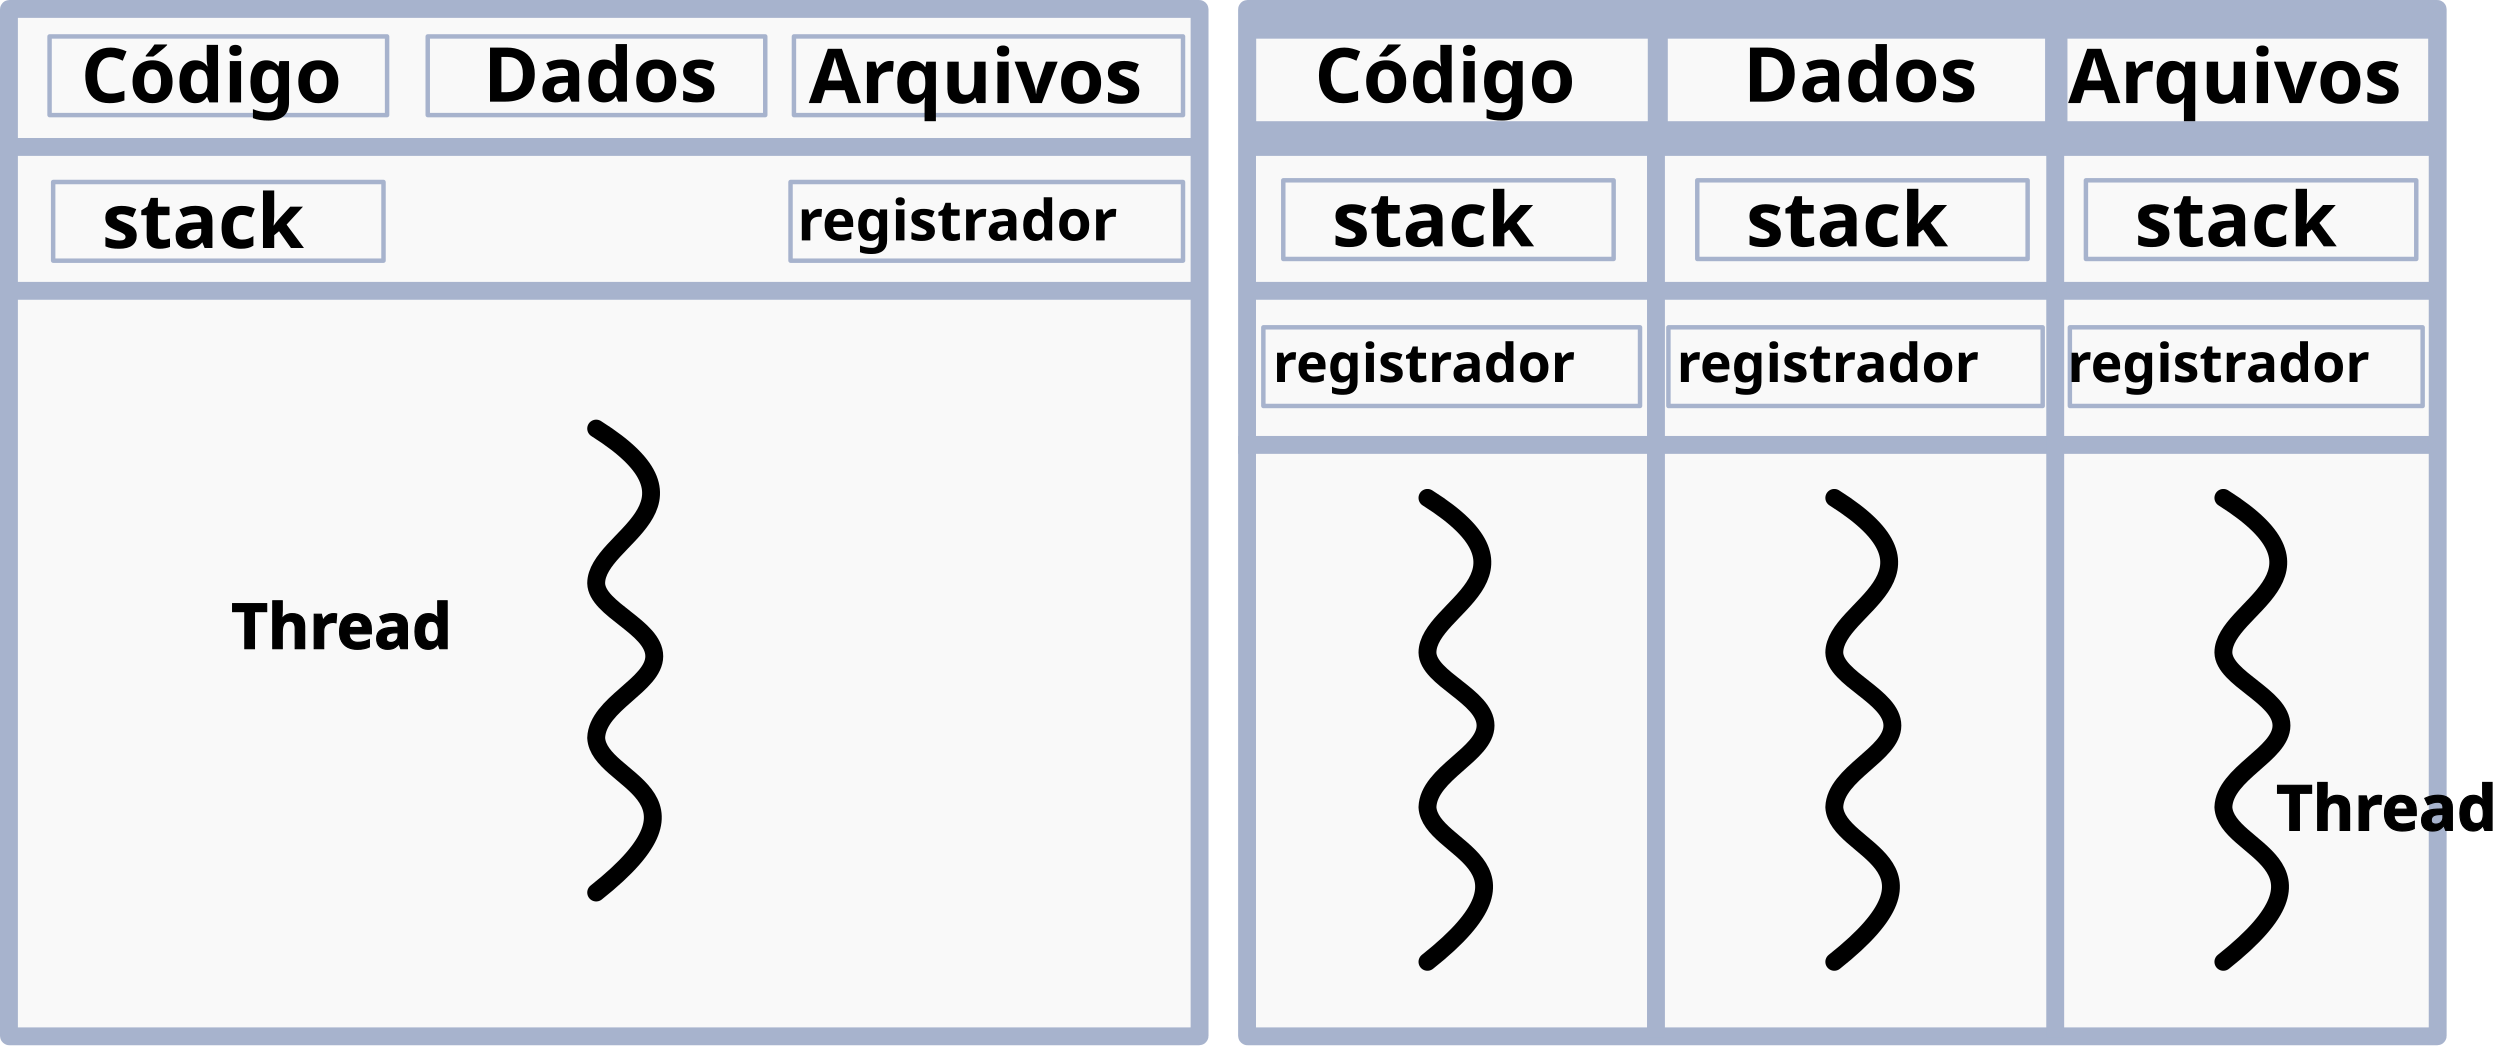
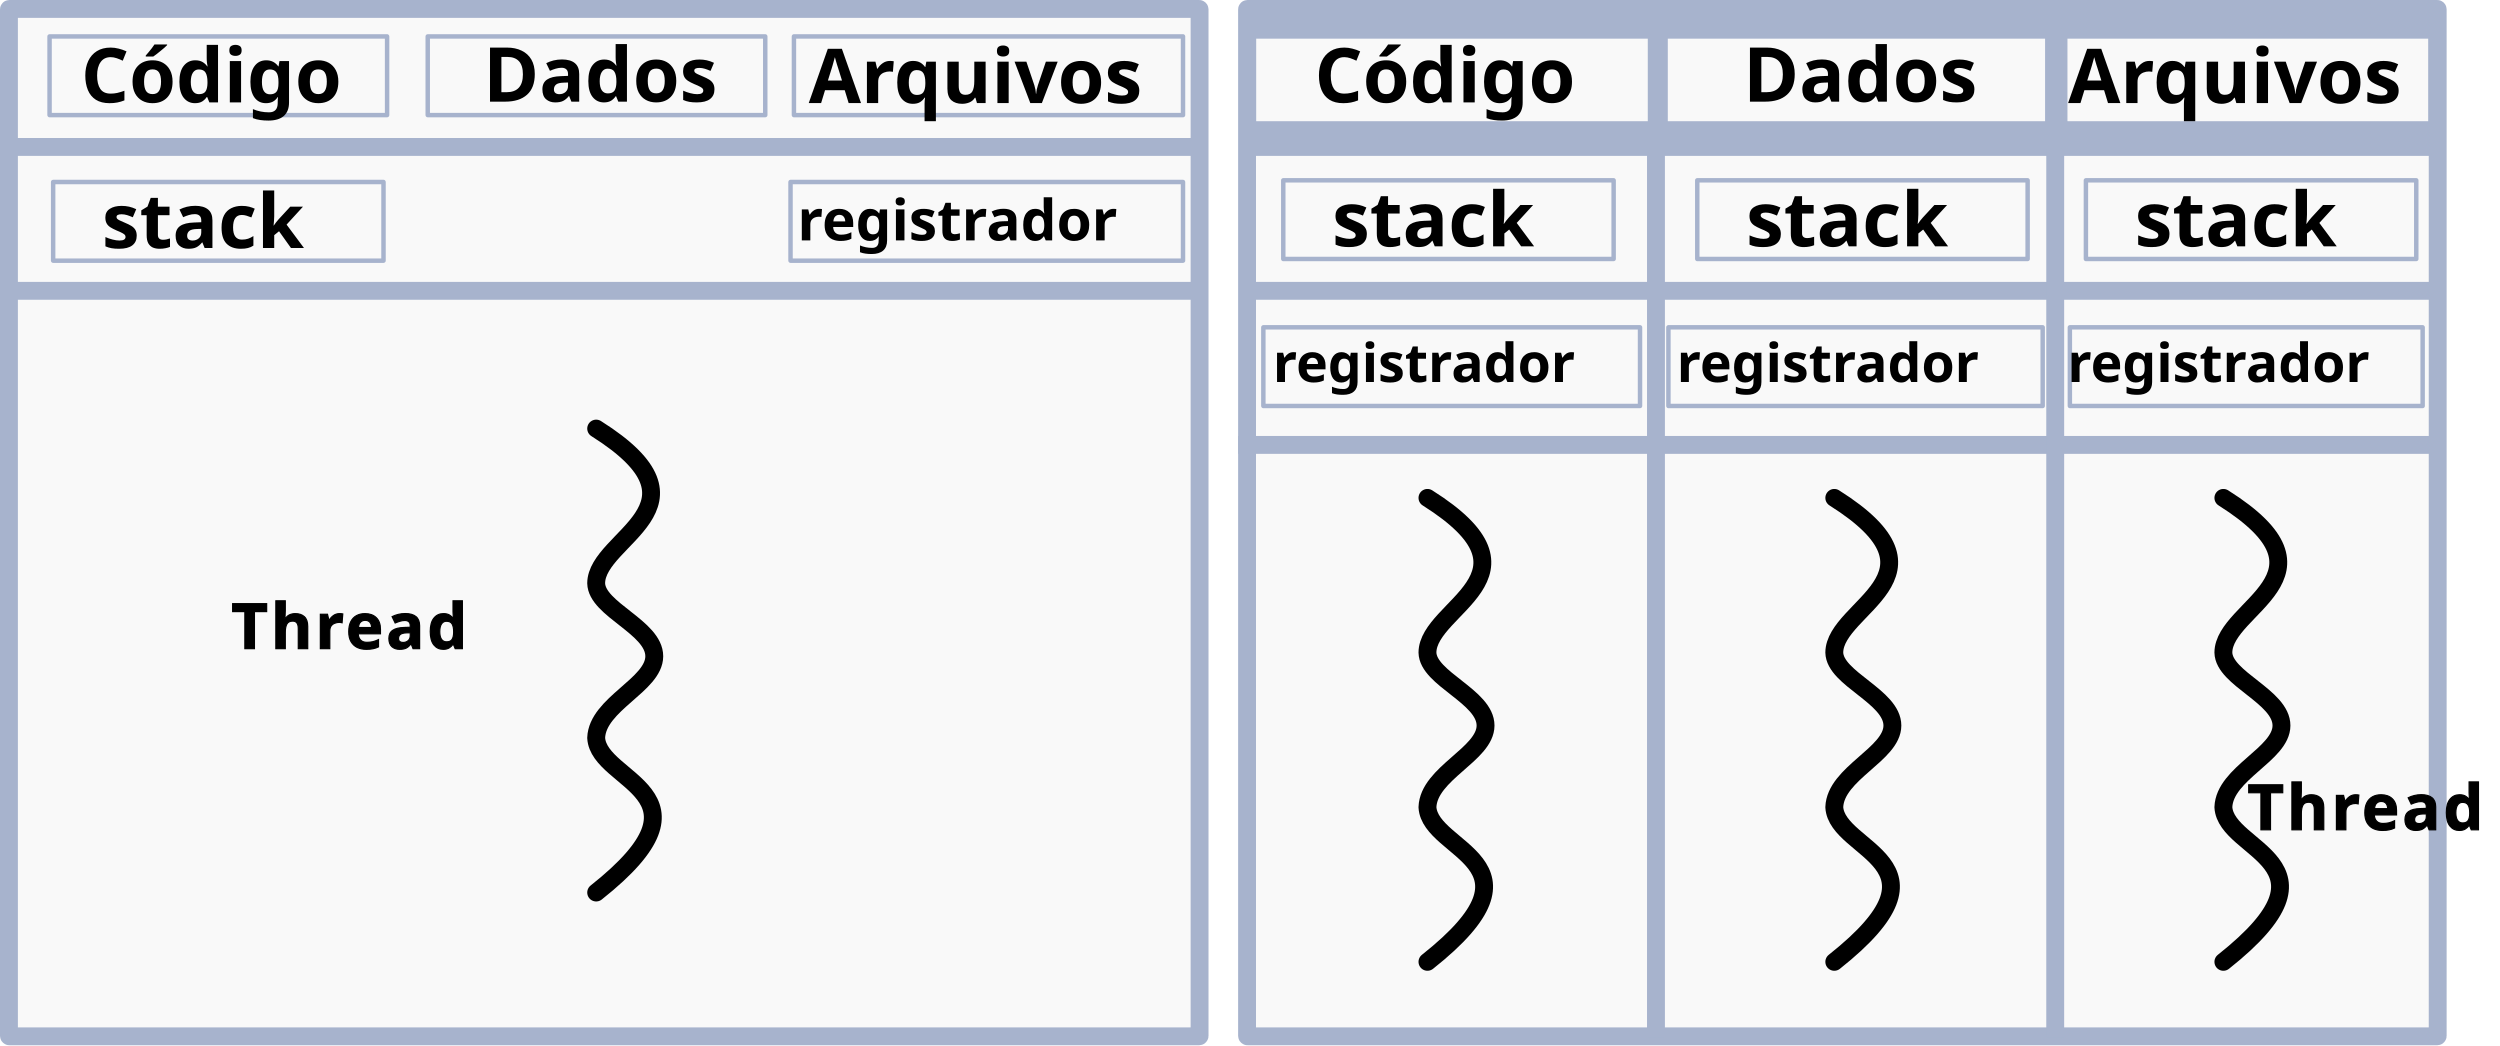
<svg xmlns="http://www.w3.org/2000/svg" width="559.222mm" height="233.81mm" viewBox="0 0 559.222 233.81" version="1.1" id="svg4568">
  <defs id="defs4562">
    <marker orient="auto" refY="0" refX="0" id="Arrow2Mend" style="overflow:visible">
      <path id="path4595" style="fill:#000000;fill-opacity:1;fill-rule:evenodd;stroke:#000000;stroke-width:0.625;stroke-linejoin:round;stroke-opacity:1" d="M 8.719,4.034 -2.207,0.016 8.719,-4.002 c -1.745,2.372 -1.735,5.617 -6e-7,8.035 z" transform="scale(-0.6)" />
    </marker>
    <marker orient="auto" refY="0" refX="0" id="Arrow2Mend-3" style="overflow:visible">
      <path id="path4595-5" style="fill:#000000;fill-opacity:1;fill-rule:evenodd;stroke:#000000;stroke-width:0.625;stroke-linejoin:round;stroke-opacity:1" d="M 8.719,4.034 -2.207,0.016 8.719,-4.002 c -1.745,2.372 -1.735,5.617 -6e-7,8.035 z" transform="scale(-0.6)" />
    </marker>
    <marker orient="auto" refY="0" refX="0" id="Arrow2Mend-2" style="overflow:visible">
      <path id="path4595-9" style="fill:#000000;fill-opacity:1;fill-rule:evenodd;stroke:#000000;stroke-width:0.625;stroke-linejoin:round;stroke-opacity:1" d="M 8.719,4.034 -2.207,0.016 8.719,-4.002 c -1.745,2.372 -1.735,5.617 -6e-7,8.035 z" transform="scale(-0.6)" />
    </marker>
    <marker orient="auto" refY="0" refX="0" id="Arrow2Mend-3-1" style="overflow:visible">
      <path id="path4595-5-2" style="fill:#000000;fill-opacity:1;fill-rule:evenodd;stroke:#000000;stroke-width:0.625;stroke-linejoin:round;stroke-opacity:1" d="M 8.719,4.034 -2.207,0.016 8.719,-4.002 c -1.745,2.372 -1.735,5.617 -6e-7,8.035 z" transform="scale(-0.6)" />
    </marker>
  </defs>
  <g id="layer1" transform="translate(91.06615,-21.87169)">
    <rect style="opacity:1;fill:#f9f9f9;fill-opacity:1;stroke:#a7b3cd;stroke-width:4;stroke-linecap:square;stroke-linejoin:bevel;stroke-miterlimit:4;stroke-dasharray:none;stroke-opacity:1" id="rect4504-3-9-0-5-7-8" width="266.331" height="229.81" x="187.887" y="23.872" ry="0.094" />
    <rect style="opacity:1;vector-effect:none;fill:#a7b3cd;fill-opacity:1;stroke:none;stroke-width:4;stroke-linecap:round;stroke-linejoin:round;stroke-miterlimit:4;stroke-dasharray:none;stroke-dashoffset:0;stroke-opacity:1;paint-order:normal" id="rect4640" width="266.112" height="30.869" x="187.887" y="23.872" />
    <path style="fill:none;fill-rule:evenodd;stroke:#a7b3cd;stroke-width:4;stroke-linecap:butt;stroke-linejoin:miter;stroke-miterlimit:4;stroke-dasharray:none;stroke-opacity:1" d="M 187.799,54.741 H 453.999" id="path4572-1-4-5-3" />
    <path style="fill:none;fill-rule:evenodd;stroke:#000000;stroke-width:4;stroke-linecap:round;stroke-linejoin:round;stroke-miterlimit:4;stroke-dasharray:none;stroke-opacity:1" d="m 228.239,237.022 c 28.244,-22.38 0.54,-24.545 0,-34.593 0.268,-7.597 12.987,-11.838 12.996,-18.254 0.01,-6.509 -12.881,-10.455 -12.996,-16.339 0.061,-10.268 27.605,-17.19 0,-34.593" id="path4572-1-2-3-9-8" />
    <path style="fill:none;fill-rule:evenodd;stroke:#a7b3cd;stroke-width:4;stroke-linecap:butt;stroke-linejoin:miter;stroke-miterlimit:4;stroke-dasharray:none;stroke-opacity:1" d="M 186.884,86.926 H 454.153" id="path4572-1-4-5-7-0" />
-     <text xml:space="preserve" style="font-style:normal;font-variant:normal;font-weight:bold;font-stretch:normal;font-size:14.111px;line-height:6.085px;font-family:hack;-inkscape-font-specification:'hack Bold';letter-spacing:0px;word-spacing:0px;fill:#000000;fill-opacity:1;stroke:#000000;stroke-width:0.265px;stroke-linecap:butt;stroke-linejoin:miter;stroke-opacity:1" x="418.117" y="207.622" id="text6309-3">
-       <tspan id="tspan6307-5" x="418.117" y="207.622" style="font-style:normal;font-variant:normal;font-weight:bold;font-stretch:normal;font-size:14.111px;font-family:hack;-inkscape-font-specification:'hack Bold';stroke:#000000;stroke-width:0.265px">Thread</tspan>
-     </text>
    <path style="fill:none;fill-rule:evenodd;stroke:#a7b3cd;stroke-width:4;stroke-linecap:butt;stroke-linejoin:miter;stroke-miterlimit:4;stroke-dasharray:none;stroke-opacity:1" d="M 185.906,121.392 H 453.176" id="path4572-1-4-5-7-0-4" />
    <path style="fill:none;fill-rule:evenodd;stroke:#a7b3cd;stroke-width:4;stroke-linecap:butt;stroke-linejoin:miter;stroke-miterlimit:4;stroke-dasharray:none;stroke-opacity:1" d="M 279.355,54.988 V 253.899" id="path4572-1-4-5-7-0-4-2" />
    <path style="fill:none;fill-rule:evenodd;stroke:#a7b3cd;stroke-width:4;stroke-linecap:butt;stroke-linejoin:miter;stroke-miterlimit:4;stroke-dasharray:none;stroke-opacity:1" d="M 368.664,54.988 V 253.899" id="path4572-1-4-5-7-0-4-2-8" />
    <path id="path4636" d="m 319.244,237.022 c 28.244,-22.38 0.54,-24.545 0,-34.593 0.268,-7.597 12.987,-11.838 12.996,-18.254 0.01,-6.509 -12.881,-10.455 -12.996,-16.339 0.061,-10.268 27.605,-17.19 0,-34.593" style="fill:none;fill-rule:evenodd;stroke:#000000;stroke-width:4;stroke-linecap:round;stroke-linejoin:round;stroke-miterlimit:4;stroke-dasharray:none;stroke-opacity:1" />
    <path style="fill:none;fill-rule:evenodd;stroke:#000000;stroke-width:4;stroke-linecap:round;stroke-linejoin:round;stroke-miterlimit:4;stroke-dasharray:none;stroke-opacity:1" d="m 406.278,237.022 c 28.244,-22.38 0.54,-24.545 0,-34.593 0.268,-7.597 12.987,-11.838 12.996,-18.254 0.01,-6.509 -12.881,-10.455 -12.996,-16.339 0.061,-10.268 27.605,-17.19 0,-34.593" id="path4638" />
    <rect style="opacity:1;fill:#f9f9f9;fill-opacity:1;stroke:#a7b3cd;stroke-width:4;stroke-linecap:square;stroke-linejoin:bevel;stroke-miterlimit:4;stroke-dasharray:none;stroke-opacity:1" id="rect4504-3-9-0-5-7" width="266.331" height="229.81" x="-89.066" y="23.872" ry="0.094" />
    <path style="fill:none;fill-rule:evenodd;stroke:#a7b3cd;stroke-width:4;stroke-linecap:butt;stroke-linejoin:miter;stroke-miterlimit:4;stroke-dasharray:none;stroke-opacity:1" d="M -89.155,54.741 H 177.046" id="path4572-1-4-5" />
    <path style="fill:none;fill-rule:evenodd;stroke:#a7b3cd;stroke-width:4;stroke-linecap:butt;stroke-linejoin:miter;stroke-miterlimit:4;stroke-dasharray:none;stroke-opacity:1" d="M -90.07,86.926 H 177.2" id="path4572-1-4-5-7" />
    <rect style="opacity:1;fill:#f9f9f9;fill-opacity:1;stroke:#a7b3cd;stroke-width:1;stroke-linecap:square;stroke-linejoin:bevel;stroke-miterlimit:4;stroke-dasharray:none;stroke-opacity:1" id="rect4504-3-9-0-5-7-6-2-5-9-0" width="75.501" height="17.598" x="4.612" y="30.019" ry="0.007" />
    <text xml:space="preserve" style="font-style:normal;font-variant:normal;font-weight:normal;font-stretch:normal;font-size:10.583px;line-height:6.615px;font-family:'Open Sans';-inkscape-font-specification:'Open Sans';letter-spacing:0px;word-spacing:0px;fill:#000000;fill-opacity:1;stroke:none;stroke-width:0.265px;stroke-linecap:butt;stroke-linejoin:miter;stroke-opacity:1" x="17.012" y="44.61" id="text4508-7-2-5-7-3-6-4-1-7">
      <tspan id="tspan4506-5-7-3-0-6-2-7-1-6" x="17.012" y="44.61" style="font-style:normal;font-variant:normal;font-weight:bold;font-stretch:normal;font-size:16.933px;font-family:Hack;-inkscape-font-specification:'Hack Bold';stroke-width:0.265px">Dados</tspan>
    </text>
    <rect style="opacity:1;fill:#f9f9f9;fill-opacity:1;stroke:#a7b3cd;stroke-width:1;stroke-linecap:square;stroke-linejoin:bevel;stroke-miterlimit:4;stroke-dasharray:none;stroke-opacity:1" id="rect4504-3-9-0-5-7-6-2" width="73.897" height="17.598" x="-79.177" y="62.583" ry="0.007" />
    <text xml:space="preserve" style="font-style:normal;font-variant:normal;font-weight:normal;font-stretch:normal;font-size:10.583px;line-height:6.615px;font-family:'Open Sans';-inkscape-font-specification:'Open Sans';letter-spacing:0px;word-spacing:0px;fill:#000000;fill-opacity:1;stroke:none;stroke-width:0.265px;stroke-linecap:butt;stroke-linejoin:miter;stroke-opacity:1" x="-68.265" y="77.348" id="text4508-7-2-5-7-3-6-4-1-2">
      <tspan id="tspan4506-5-7-3-0-6-2-7-1-0" x="-68.265" y="77.348" style="font-style:normal;font-variant:normal;font-weight:bold;font-stretch:normal;font-size:16.933px;font-family:Hack;-inkscape-font-specification:'Hack Bold';stroke-width:0.265px">stack</tspan>
    </text>
    <rect style="opacity:1;fill:#f9f9f9;fill-opacity:1;stroke:#a7b3cd;stroke-width:1;stroke-linecap:square;stroke-linejoin:bevel;stroke-miterlimit:4;stroke-dasharray:none;stroke-opacity:1" id="rect4504-3-9-0-5-7-6-2-5" width="87.795" height="17.598" x="85.766" y="62.583" ry="0.007" />
    <text xml:space="preserve" style="font-style:normal;font-variant:normal;font-weight:normal;font-stretch:normal;font-size:10.583px;line-height:6.615px;font-family:'Open Sans';-inkscape-font-specification:'Open Sans';letter-spacing:0px;word-spacing:0px;fill:#000000;fill-opacity:1;stroke:none;stroke-width:0.265px;stroke-linecap:butt;stroke-linejoin:miter;stroke-opacity:1" x="87.303" y="75.649" id="text4508-7-2-5-7-3-6-4-1-2-5">
      <tspan id="tspan4506-5-7-3-0-6-2-7-1-0-2" x="87.303" y="75.649" style="font-style:normal;font-variant:normal;font-weight:bold;font-stretch:normal;font-size:12.7px;font-family:Hack;-inkscape-font-specification:'Hack Bold';stroke-width:0.265px">registrador</tspan>
    </text>
    <rect style="opacity:1;fill:#f9f9f9;fill-opacity:1;stroke:#a7b3cd;stroke-width:1;stroke-linecap:square;stroke-linejoin:bevel;stroke-miterlimit:4;stroke-dasharray:none;stroke-opacity:1" id="rect4504-3-9-0-5-7-6-2-5-9" width="87.034" height="17.598" x="86.527" y="30.019" ry="0.007" />
    <text xml:space="preserve" style="font-style:normal;font-variant:normal;font-weight:normal;font-stretch:normal;font-size:10.583px;line-height:6.615px;font-family:'Open Sans';-inkscape-font-specification:'Open Sans';letter-spacing:0px;word-spacing:0px;fill:#000000;fill-opacity:1;stroke:none;stroke-width:0.265px;stroke-linecap:butt;stroke-linejoin:miter;stroke-opacity:1" x="89.844" y="44.92" id="text4508-7-2-5-7-3-6-4-1-7-7">
      <tspan id="tspan4506-5-7-3-0-6-2-7-1-6-3" x="89.844" y="44.92" style="font-style:normal;font-variant:normal;font-weight:bold;font-stretch:normal;font-size:16.933px;font-family:hack;-inkscape-font-specification:'hack Bold';stroke-width:0.265px">Arquivos</tspan>
    </text>
    <rect style="opacity:1;fill:#f9f9f9;fill-opacity:1;stroke:#a7b3cd;stroke-width:1;stroke-linecap:square;stroke-linejoin:bevel;stroke-miterlimit:4;stroke-dasharray:none;stroke-opacity:1" id="rect4504-3-9-0-5-7-6-2-5-9-0-2" width="75.501" height="17.598" x="-79.979" y="30.019" ry="0.007" />
    <text xml:space="preserve" style="font-style:normal;font-variant:normal;font-weight:normal;font-stretch:normal;font-size:10.583px;line-height:6.615px;font-family:'Open Sans';-inkscape-font-specification:'Open Sans';letter-spacing:0px;word-spacing:0px;fill:#000000;fill-opacity:1;stroke:none;stroke-width:0.265px;stroke-linecap:butt;stroke-linejoin:miter;stroke-opacity:1" x="-72.97" y="44.779" id="text4508-7-2-5-7-3-6-4-1">
      <tspan id="tspan4506-5-7-3-0-6-2-7-1" x="-72.97" y="44.779" style="font-style:normal;font-variant:normal;font-weight:bold;font-stretch:normal;font-size:16.933px;font-family:hack;-inkscape-font-specification:'hack Bold';stroke-width:0.265px">Código</tspan>
    </text>
    <text xml:space="preserve" style="font-style:normal;font-variant:normal;font-weight:bold;font-stretch:normal;font-size:14.111px;line-height:6.085px;font-family:hack;-inkscape-font-specification:'hack Bold';letter-spacing:0px;word-spacing:0px;fill:#000000;fill-opacity:1;stroke:#000000;stroke-width:0.265px;stroke-linecap:butt;stroke-linejoin:miter;stroke-opacity:1" x="-39.31" y="166.976" id="text6309">
-       <tspan id="tspan6307" x="-39.31" y="166.976" style="font-style:normal;font-variant:normal;font-weight:bold;font-stretch:normal;font-size:14.111px;font-family:hack;-inkscape-font-specification:'hack Bold';stroke:#000000;stroke-width:0.265px">Thread</tspan>
+       <tspan id="tspan6307" x="-39.31" y="166.976" style="font-style:normal;font-variant:normal;font-weight:bold;font-stretch:normal;font-size:14.111px;font-family:hack;-inkscape-font-specification:'hack Bold';stroke:#000000;stroke-width:0.265px;letter-spacing:0.683px">Thread</tspan>
    </text>
    <path id="path4668" d="m 42.291,221.52 c 28.244,-22.38 0.54,-24.545 0,-34.593 0.268,-7.597 12.987,-11.838 12.996,-18.254 0.01,-6.509 -12.881,-10.455 -12.996,-16.339 0.061,-10.268 27.605,-17.19 0,-34.593" style="fill:none;fill-rule:evenodd;stroke:#000000;stroke-width:4;stroke-linecap:round;stroke-linejoin:round;stroke-miterlimit:4;stroke-dasharray:none;stroke-opacity:1" />
    <rect ry="0.008" y="30.019" x="281.503" height="19.468" width="85.39" id="rect1044" style="opacity:1;fill:#f9f9f9;fill-opacity:1;stroke:#a7b3cd;stroke-width:1;stroke-linecap:square;stroke-linejoin:bevel;stroke-miterlimit:4;stroke-dasharray:none;stroke-opacity:1" />
    <text id="text1048" y="44.61" x="298.848" style="font-style:normal;font-variant:normal;font-weight:normal;font-stretch:normal;font-size:10.583px;line-height:6.615px;font-family:'Open Sans';-inkscape-font-specification:'Open Sans';letter-spacing:0px;word-spacing:0px;fill:#000000;fill-opacity:1;stroke:none;stroke-width:0.265px;stroke-linecap:butt;stroke-linejoin:miter;stroke-opacity:1" xml:space="preserve">
      <tspan style="font-style:normal;font-variant:normal;font-weight:bold;font-stretch:normal;font-size:16.933px;font-family:Hack;-inkscape-font-specification:'Hack Bold';stroke-width:0.265px" y="44.61" x="298.848" id="tspan1046">Dados</tspan>
    </text>
    <rect ry="0.008" y="30.019" x="370.902" height="19.468" width="81.688" id="rect1050" style="opacity:1;fill:#f9f9f9;fill-opacity:1;stroke:#a7b3cd;stroke-width:1;stroke-linecap:square;stroke-linejoin:bevel;stroke-miterlimit:4;stroke-dasharray:none;stroke-opacity:1" />
    <text id="text1054" y="44.92" x="371.546" style="font-style:normal;font-variant:normal;font-weight:normal;font-stretch:normal;font-size:10.583px;line-height:6.615px;font-family:'Open Sans';-inkscape-font-specification:'Open Sans';letter-spacing:0px;word-spacing:0px;fill:#000000;fill-opacity:1;stroke:none;stroke-width:0.265px;stroke-linecap:butt;stroke-linejoin:miter;stroke-opacity:1" xml:space="preserve">
      <tspan style="font-style:normal;font-variant:normal;font-weight:bold;font-stretch:normal;font-size:16.933px;font-family:hack;-inkscape-font-specification:'hack Bold';stroke-width:0.265px" y="44.92" x="371.546" id="tspan1052">Arquivos</tspan>
    </text>
    <rect ry="0.008" y="30.019" x="189.429" height="19.468" width="88.597" id="rect1056" style="opacity:1;fill:#f9f9f9;fill-opacity:1;stroke:#a7b3cd;stroke-width:1;stroke-linecap:square;stroke-linejoin:bevel;stroke-miterlimit:4;stroke-dasharray:none;stroke-opacity:1" />
    <text id="text1060" y="44.779" x="202.986" style="font-style:normal;font-variant:normal;font-weight:normal;font-stretch:normal;font-size:10.583px;line-height:6.615px;font-family:'Open Sans';-inkscape-font-specification:'Open Sans';letter-spacing:0px;word-spacing:0px;fill:#000000;fill-opacity:1;stroke:none;stroke-width:0.265px;stroke-linecap:butt;stroke-linejoin:miter;stroke-opacity:1" xml:space="preserve">
      <tspan style="font-style:normal;font-variant:normal;font-weight:bold;font-stretch:normal;font-size:16.933px;font-family:hack;-inkscape-font-specification:'hack Bold';stroke-width:0.265px" y="44.779" x="202.986" id="tspan1058">Código</tspan>
    </text>
    <rect ry="0.007" y="62.206" x="195.989" height="17.598" width="73.897" id="rect1062" style="opacity:1;fill:#f9f9f9;fill-opacity:1;stroke:#a7b3cd;stroke-width:1;stroke-linecap:square;stroke-linejoin:bevel;stroke-miterlimit:4;stroke-dasharray:none;stroke-opacity:1" />
    <text id="text1066" y="76.97" x="206.901" style="font-style:normal;font-variant:normal;font-weight:normal;font-stretch:normal;font-size:10.583px;line-height:6.615px;font-family:'Open Sans';-inkscape-font-specification:'Open Sans';letter-spacing:0px;word-spacing:0px;fill:#000000;fill-opacity:1;stroke:none;stroke-width:0.265px;stroke-linecap:butt;stroke-linejoin:miter;stroke-opacity:1" xml:space="preserve">
      <tspan style="font-style:normal;font-variant:normal;font-weight:bold;font-stretch:normal;font-size:16.933px;font-family:Hack;-inkscape-font-specification:'Hack Bold';stroke-width:0.265px" y="76.97" x="206.901" id="tspan1064">stack</tspan>
    </text>
    <rect style="opacity:1;fill:#f9f9f9;fill-opacity:1;stroke:#a7b3cd;stroke-width:1;stroke-linecap:square;stroke-linejoin:bevel;stroke-miterlimit:4;stroke-dasharray:none;stroke-opacity:1" id="rect1068" width="73.897" height="17.598" x="288.594" y="62.206" ry="0.007" />
    <text xml:space="preserve" style="font-style:normal;font-variant:normal;font-weight:normal;font-stretch:normal;font-size:10.583px;line-height:6.615px;font-family:'Open Sans';-inkscape-font-specification:'Open Sans';letter-spacing:0px;word-spacing:0px;fill:#000000;fill-opacity:1;stroke:none;stroke-width:0.265px;stroke-linecap:butt;stroke-linejoin:miter;stroke-opacity:1" x="299.506" y="76.97" id="text1072">
      <tspan id="tspan1070" x="299.506" y="76.97" style="font-style:normal;font-variant:normal;font-weight:bold;font-stretch:normal;font-size:16.933px;font-family:Hack;-inkscape-font-specification:'Hack Bold';stroke-width:0.265px">stack</tspan>
    </text>
    <rect ry="0.007" y="62.206" x="375.528" height="17.598" width="73.897" id="rect1074" style="opacity:1;fill:#f9f9f9;fill-opacity:1;stroke:#a7b3cd;stroke-width:1;stroke-linecap:square;stroke-linejoin:bevel;stroke-miterlimit:4;stroke-dasharray:none;stroke-opacity:1" />
    <text id="text1078" y="76.97" x="386.44" style="font-style:normal;font-variant:normal;font-weight:normal;font-stretch:normal;font-size:10.583px;line-height:6.615px;font-family:'Open Sans';-inkscape-font-specification:'Open Sans';letter-spacing:0px;word-spacing:0px;fill:#000000;fill-opacity:1;stroke:none;stroke-width:0.265px;stroke-linecap:butt;stroke-linejoin:miter;stroke-opacity:1" xml:space="preserve">
      <tspan style="font-style:normal;font-variant:normal;font-weight:bold;font-stretch:normal;font-size:16.933px;font-family:Hack;-inkscape-font-specification:'Hack Bold';stroke-width:0.265px" y="76.97" x="386.44" id="tspan1076">stack</tspan>
    </text>
    <rect ry="0.007" y="95.089" x="191.534" height="17.598" width="84.256" id="rect1080" style="opacity:1;fill:#f9f9f9;fill-opacity:1;stroke:#a7b3cd;stroke-width:1;stroke-linecap:square;stroke-linejoin:bevel;stroke-miterlimit:4;stroke-dasharray:none;stroke-opacity:1" />
    <text id="text1084" y="107.317" x="193.655" style="font-style:normal;font-variant:normal;font-weight:normal;font-stretch:normal;font-size:10.583px;line-height:6.615px;font-family:'Open Sans';-inkscape-font-specification:'Open Sans';letter-spacing:0px;word-spacing:0px;fill:#000000;fill-opacity:1;stroke:none;stroke-width:0.265px;stroke-linecap:butt;stroke-linejoin:miter;stroke-opacity:1" xml:space="preserve">
      <tspan style="font-style:normal;font-variant:normal;font-weight:bold;font-stretch:normal;font-size:11.994px;font-family:Hack;-inkscape-font-specification:'Hack Bold';stroke-width:0.265px" y="107.317" x="193.655" id="tspan1082">registrador</tspan>
    </text>
    <rect style="opacity:1;fill:#f9f9f9;fill-opacity:1;stroke:#a7b3cd;stroke-width:1;stroke-linecap:square;stroke-linejoin:bevel;stroke-miterlimit:4;stroke-dasharray:none;stroke-opacity:1" id="rect1086" width="83.721" height="17.598" x="282.139" y="95.089" ry="0.007" />
    <text xml:space="preserve" style="font-style:normal;font-variant:normal;font-weight:normal;font-stretch:normal;font-size:10.583px;line-height:6.615px;font-family:'Open Sans';-inkscape-font-specification:'Open Sans';letter-spacing:0px;word-spacing:0px;fill:#000000;fill-opacity:1;stroke:none;stroke-width:0.265px;stroke-linecap:butt;stroke-linejoin:miter;stroke-opacity:1" x="283.992" y="107.317" id="text1090">
      <tspan id="tspan1088" x="283.992" y="107.317" style="font-style:normal;font-variant:normal;font-weight:bold;font-stretch:normal;font-size:11.994px;font-family:Hack;-inkscape-font-specification:'Hack Bold';stroke-width:0.265px">registrador</tspan>
    </text>
    <rect ry="0.007" y="95.089" x="371.941" height="17.598" width="78.91" id="rect1092" style="opacity:1;fill:#f9f9f9;fill-opacity:1;stroke:#a7b3cd;stroke-width:1;stroke-linecap:square;stroke-linejoin:bevel;stroke-miterlimit:4;stroke-dasharray:none;stroke-opacity:1" />
    <text id="text1096" y="107.317" x="371.389" style="font-style:normal;font-variant:normal;font-weight:normal;font-stretch:normal;font-size:10.583px;line-height:6.615px;font-family:'Open Sans';-inkscape-font-specification:'Open Sans';letter-spacing:0px;word-spacing:0px;fill:#000000;fill-opacity:1;stroke:none;stroke-width:0.265px;stroke-linecap:butt;stroke-linejoin:miter;stroke-opacity:1" xml:space="preserve">
      <tspan style="font-style:normal;font-variant:normal;font-weight:bold;font-stretch:normal;font-size:11.994px;font-family:Hack;-inkscape-font-specification:'Hack Bold';stroke-width:0.265px" y="107.317" x="371.389" id="tspan1094">registrador</tspan>
    </text>
+     <text id="text925" y="207.492" x="411.665" style="font-style:normal;font-variant:normal;font-weight:bold;font-stretch:normal;font-size:14.111px;line-height:6.085px;font-family:hack;-inkscape-font-specification:'hack Bold';letter-spacing:0px;word-spacing:0px;fill:#000000;fill-opacity:1;stroke:#000000;stroke-width:0.265px;stroke-linecap:butt;stroke-linejoin:miter;stroke-opacity:1" xml:space="preserve">
+       <tspan style="font-style:normal;font-variant:normal;font-weight:bold;font-stretch:normal;font-size:14.111px;font-family:hack;-inkscape-font-specification:'hack Bold';letter-spacing:0.683px;stroke:#000000;stroke-width:0.265px" y="207.492" x="411.665" id="tspan923">Thread</tspan>
+     </text>
  </g>
</svg>
